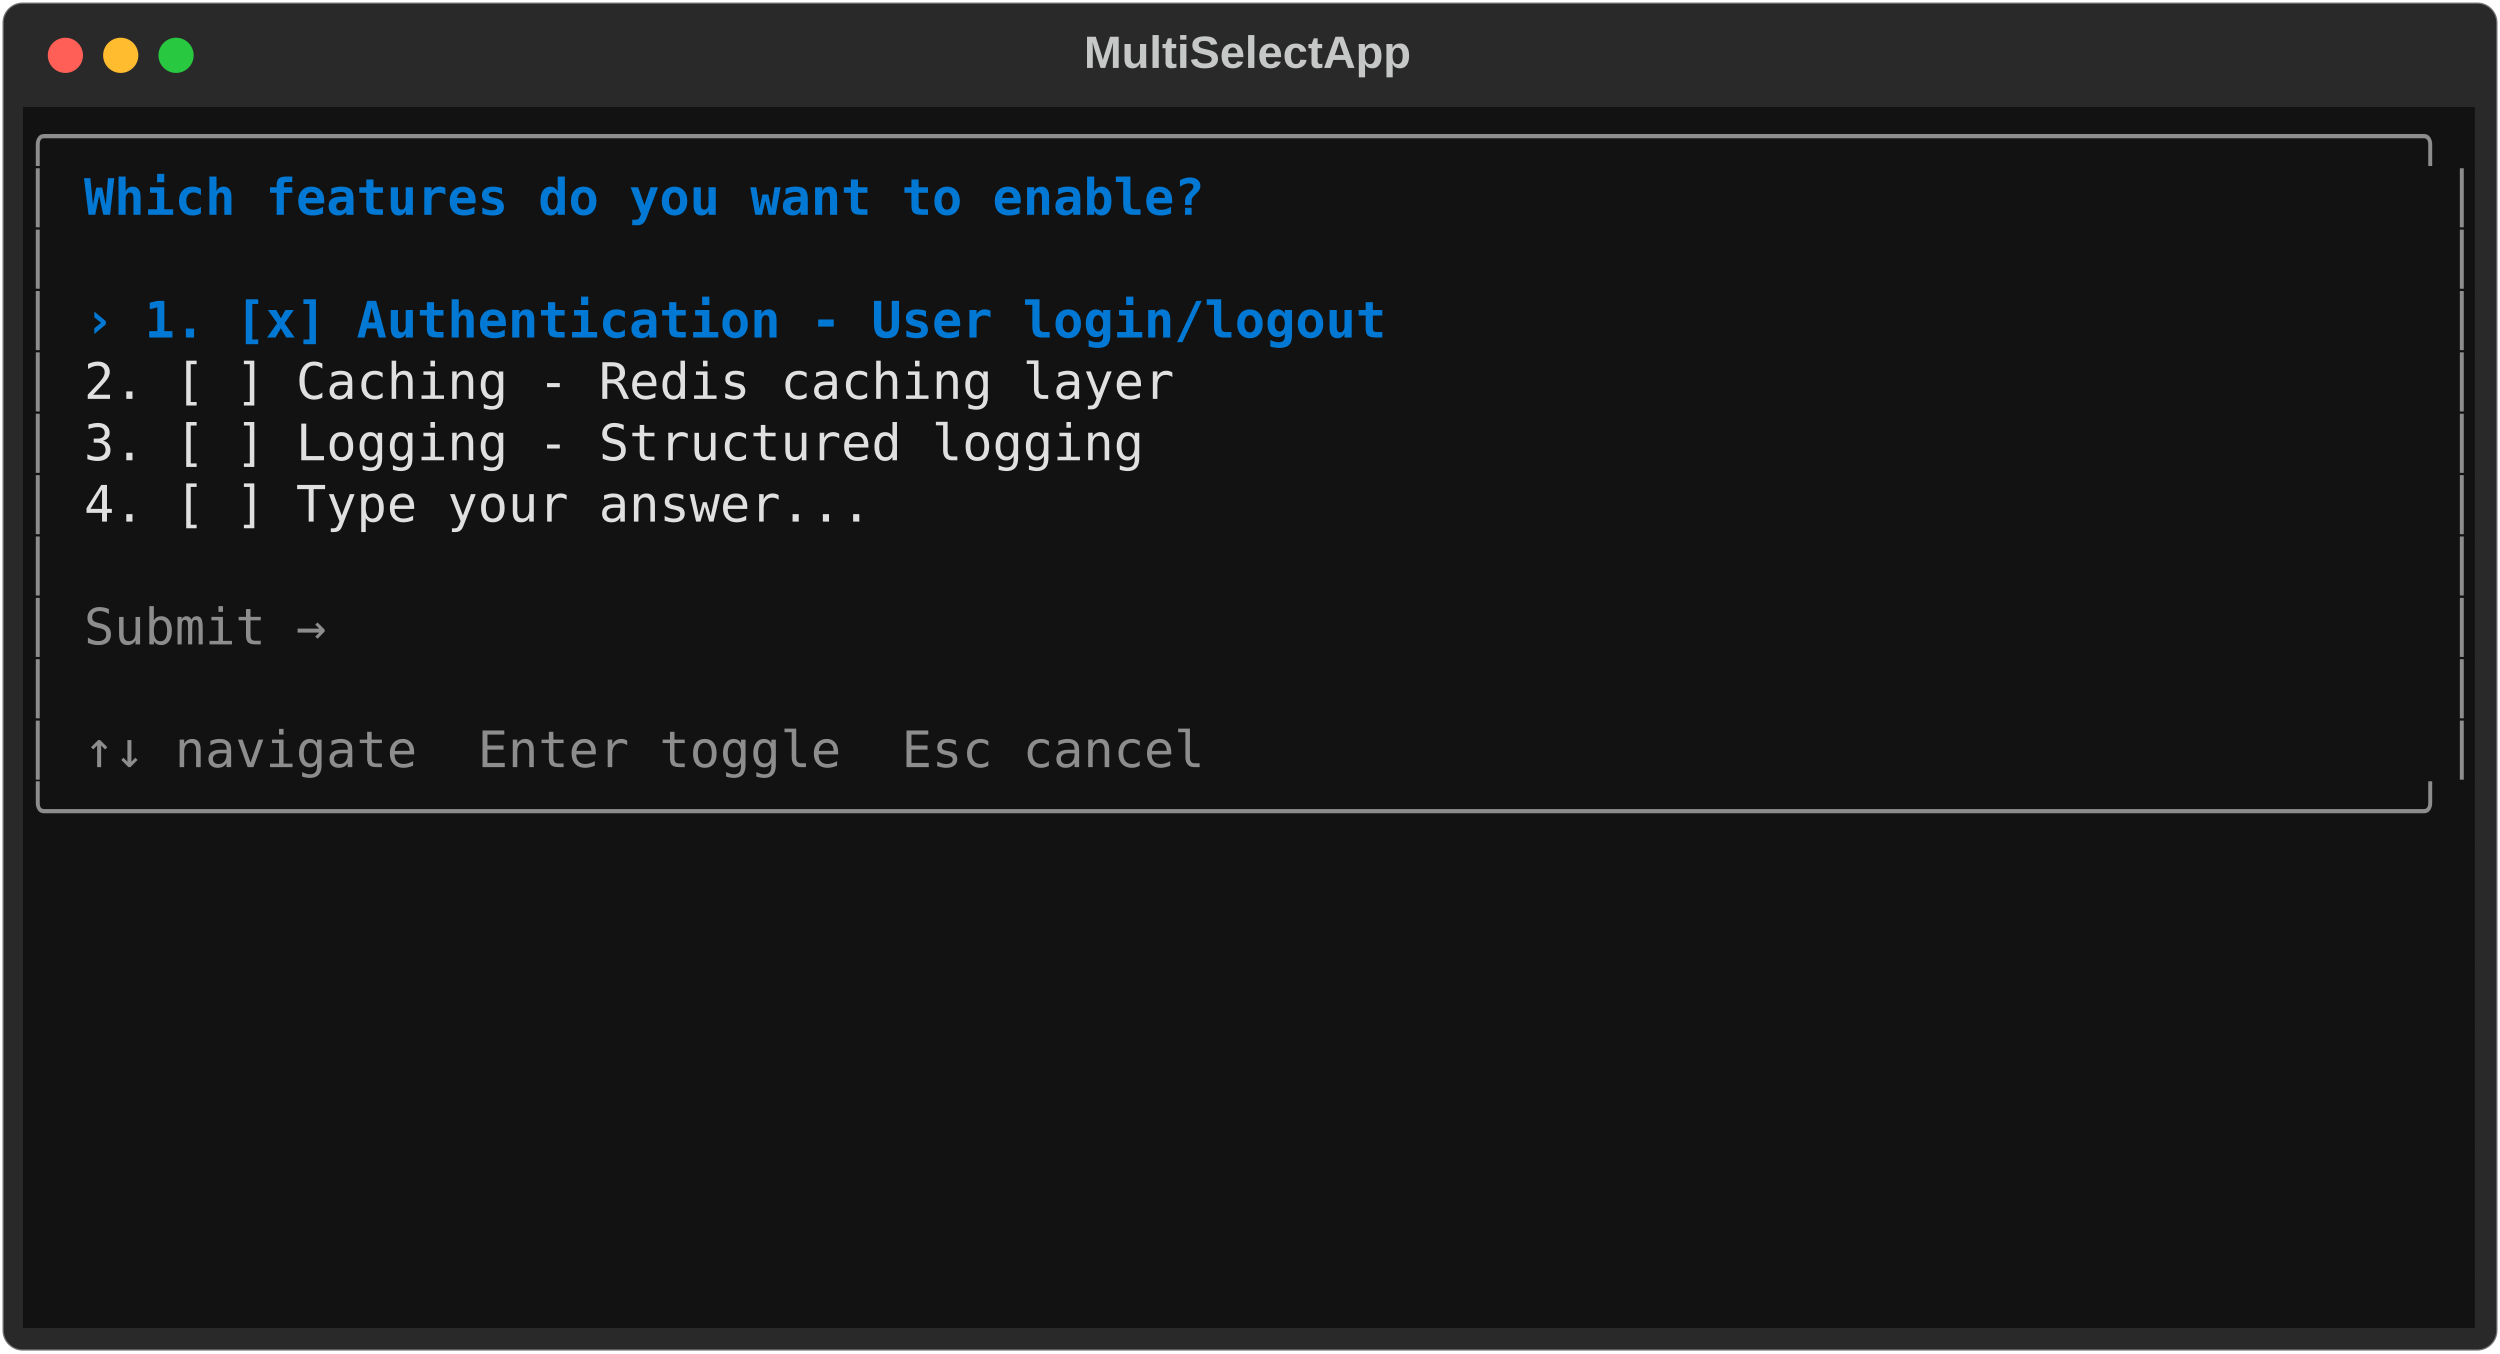
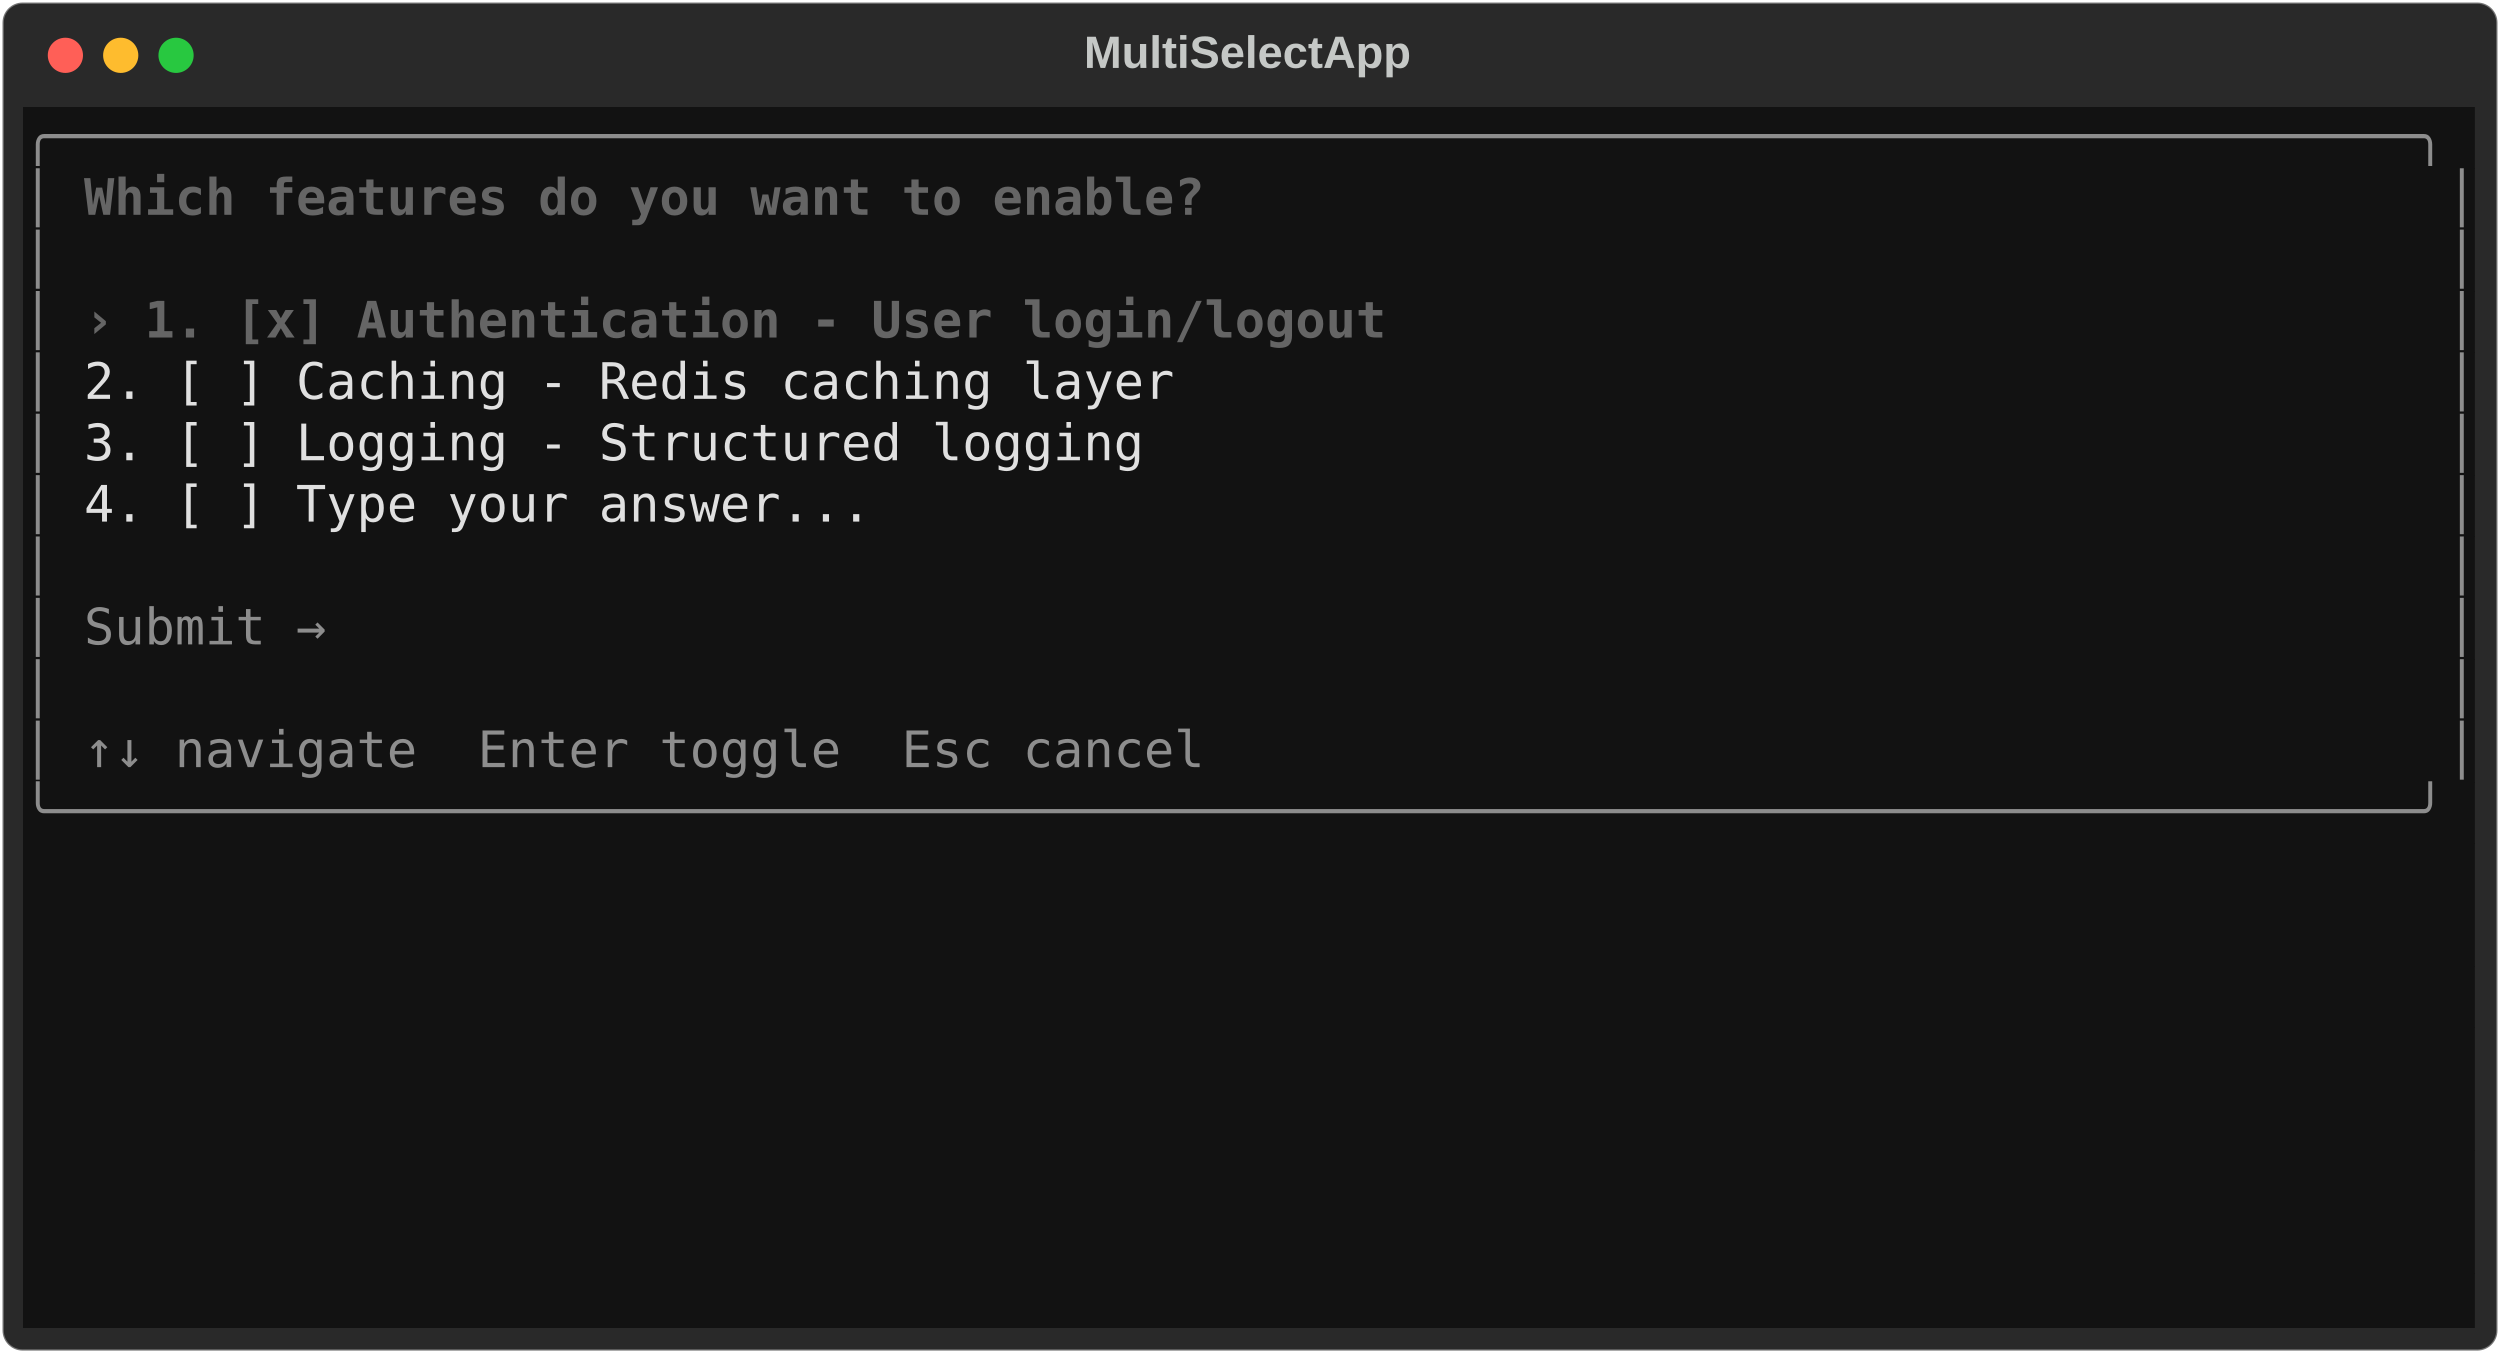
<svg xmlns="http://www.w3.org/2000/svg" class="rich-terminal" viewBox="0 0 994 538.0">
  <style>

    @font-face {
        font-family: "Fira Code";
        src: local("FiraCode-Regular"),
                url("https://cdnjs.cloudflare.com/ajax/libs/firacode/6.2.0/woff2/FiraCode-Regular.woff2") format("woff2"),
                url("https://cdnjs.cloudflare.com/ajax/libs/firacode/6.2.0/woff/FiraCode-Regular.woff") format("woff");
        font-style: normal;
        font-weight: 400;
    }
    @font-face {
        font-family: "Fira Code";
        src: local("FiraCode-Bold"),
                url("https://cdnjs.cloudflare.com/ajax/libs/firacode/6.2.0/woff2/FiraCode-Bold.woff2") format("woff2"),
                url("https://cdnjs.cloudflare.com/ajax/libs/firacode/6.2.0/woff/FiraCode-Bold.woff") format("woff");
        font-style: bold;
        font-weight: 700;
    }

    .terminal-matrix {
        font-family: Fira Code, monospace;
        font-size: 20px;
        line-height: 24.4px;
        font-variant-east-asian: full-width;
    }

    .terminal-title {
        font-size: 18px;
        font-weight: bold;
        font-family: arial;
    }

    .terminal-r1 { fill: #8d8d8d }
.terminal-r2 { fill: #c5c8c6 }
- .terminal-r3 { fill: #0178d4;font-weight: bold }
+ .terminal-r3 { fill: #656565;font-weight: bold }
.terminal-r4 { fill: #e0e0e0 }
    </style>
  <defs>
    <clipPath id="terminal-clip-terminal">
      <rect x="0" y="0" width="975.0" height="487.0" />
    </clipPath>
    <clipPath id="terminal-line-0">
      <rect x="0" y="1.5" width="976" height="24.65" />
    </clipPath>
    <clipPath id="terminal-line-1">
      <rect x="0" y="25.9" width="976" height="24.65" />
    </clipPath>
    <clipPath id="terminal-line-2">
      <rect x="0" y="50.3" width="976" height="24.65" />
    </clipPath>
    <clipPath id="terminal-line-3">
      <rect x="0" y="74.7" width="976" height="24.65" />
    </clipPath>
    <clipPath id="terminal-line-4">
      <rect x="0" y="99.1" width="976" height="24.65" />
    </clipPath>
    <clipPath id="terminal-line-5">
      <rect x="0" y="123.5" width="976" height="24.65" />
    </clipPath>
    <clipPath id="terminal-line-6">
      <rect x="0" y="147.9" width="976" height="24.65" />
    </clipPath>
    <clipPath id="terminal-line-7">
      <rect x="0" y="172.3" width="976" height="24.65" />
    </clipPath>
    <clipPath id="terminal-line-8">
      <rect x="0" y="196.7" width="976" height="24.65" />
    </clipPath>
    <clipPath id="terminal-line-9">
      <rect x="0" y="221.1" width="976" height="24.65" />
    </clipPath>
    <clipPath id="terminal-line-10">
      <rect x="0" y="245.5" width="976" height="24.65" />
    </clipPath>
    <clipPath id="terminal-line-11">
      <rect x="0" y="269.9" width="976" height="24.65" />
    </clipPath>
    <clipPath id="terminal-line-12">
      <rect x="0" y="294.3" width="976" height="24.65" />
    </clipPath>
    <clipPath id="terminal-line-13">
      <rect x="0" y="318.7" width="976" height="24.65" />
    </clipPath>
    <clipPath id="terminal-line-14">
      <rect x="0" y="343.1" width="976" height="24.65" />
    </clipPath>
    <clipPath id="terminal-line-15">
      <rect x="0" y="367.5" width="976" height="24.65" />
    </clipPath>
    <clipPath id="terminal-line-16">
      <rect x="0" y="391.9" width="976" height="24.65" />
    </clipPath>
    <clipPath id="terminal-line-17">
      <rect x="0" y="416.3" width="976" height="24.65" />
    </clipPath>
    <clipPath id="terminal-line-18">
      <rect x="0" y="440.7" width="976" height="24.65" />
    </clipPath>
  </defs>
  <rect fill="#292929" stroke="rgba(255,255,255,0.35)" stroke-width="1" x="1" y="1" width="992" height="536" rx="8" />
  <text class="terminal-title" fill="#c5c8c6" text-anchor="middle" x="496" y="27">MultiSelectApp</text>
  <g transform="translate(26,22)">
    <circle cx="0" cy="0" r="7" fill="#ff5f57" />
    <circle cx="22" cy="0" r="7" fill="#febc2e" />
    <circle cx="44" cy="0" r="7" fill="#28c840" />
  </g>
  <g transform="translate(9, 41)" clip-path="url(#terminal-clip-terminal)">
    <rect fill="#121212" x="0" y="1.5" width="976" height="24.65" shape-rendering="crispEdges" />
    <rect fill="#121212" x="0" y="25.9" width="12.2" height="24.65" shape-rendering="crispEdges" />
    <rect fill="#121212" x="12.2" y="25.9" width="12.2" height="24.65" shape-rendering="crispEdges" />
    <rect fill="#121212" x="24.4" y="25.9" width="451.4" height="24.65" shape-rendering="crispEdges" />
    <rect fill="#121212" x="475.8" y="25.9" width="488" height="24.65" shape-rendering="crispEdges" />
    <rect fill="#121212" x="963.8" y="25.9" width="12.2" height="24.65" shape-rendering="crispEdges" />
    <rect fill="#121212" x="0" y="50.3" width="12.2" height="24.65" shape-rendering="crispEdges" />
    <rect fill="#121212" x="12.2" y="50.3" width="951.6" height="24.65" shape-rendering="crispEdges" />
    <rect fill="#121212" x="963.8" y="50.3" width="12.2" height="24.65" shape-rendering="crispEdges" />
    <rect fill="#121212" x="0" y="74.7" width="12.2" height="24.65" shape-rendering="crispEdges" />
    <rect fill="#121212" x="12.2" y="74.7" width="12.2" height="24.65" shape-rendering="crispEdges" />
    <rect fill="#121212" x="24.4" y="74.7" width="524.6" height="24.65" shape-rendering="crispEdges" />
    <rect fill="#121212" x="549" y="74.7" width="414.8" height="24.65" shape-rendering="crispEdges" />
    <rect fill="#121212" x="963.8" y="74.7" width="12.2" height="24.65" shape-rendering="crispEdges" />
    <rect fill="#121212" x="0" y="99.1" width="12.2" height="24.65" shape-rendering="crispEdges" />
    <rect fill="#121212" x="12.2" y="99.1" width="12.2" height="24.65" shape-rendering="crispEdges" />
    <rect fill="#121212" x="24.4" y="99.1" width="463.6" height="24.65" shape-rendering="crispEdges" />
    <rect fill="#121212" x="488" y="99.1" width="475.8" height="24.65" shape-rendering="crispEdges" />
    <rect fill="#121212" x="963.8" y="99.1" width="12.2" height="24.65" shape-rendering="crispEdges" />
    <rect fill="#121212" x="0" y="123.5" width="12.2" height="24.65" shape-rendering="crispEdges" />
    <rect fill="#121212" x="12.2" y="123.5" width="12.2" height="24.65" shape-rendering="crispEdges" />
    <rect fill="#121212" x="24.4" y="123.5" width="451.4" height="24.65" shape-rendering="crispEdges" />
    <rect fill="#121212" x="475.8" y="123.5" width="488" height="24.65" shape-rendering="crispEdges" />
    <rect fill="#121212" x="963.8" y="123.5" width="12.2" height="24.65" shape-rendering="crispEdges" />
    <rect fill="#121212" x="0" y="147.9" width="12.2" height="24.65" shape-rendering="crispEdges" />
    <rect fill="#121212" x="12.2" y="147.9" width="12.2" height="24.65" shape-rendering="crispEdges" />
    <rect fill="#121212" x="24.4" y="147.9" width="341.6" height="24.65" shape-rendering="crispEdges" />
    <rect fill="#121212" x="366" y="147.9" width="597.8" height="24.65" shape-rendering="crispEdges" />
    <rect fill="#121212" x="963.8" y="147.9" width="12.2" height="24.65" shape-rendering="crispEdges" />
    <rect fill="#121212" x="0" y="172.3" width="12.2" height="24.65" shape-rendering="crispEdges" />
    <rect fill="#121212" x="12.2" y="172.3" width="951.6" height="24.65" shape-rendering="crispEdges" />
    <rect fill="#121212" x="963.8" y="172.3" width="12.2" height="24.65" shape-rendering="crispEdges" />
    <rect fill="#121212" x="0" y="196.7" width="12.2" height="24.65" shape-rendering="crispEdges" />
    <rect fill="#121212" x="12.2" y="196.7" width="12.2" height="24.65" shape-rendering="crispEdges" />
    <rect fill="#121212" x="24.4" y="196.7" width="158.6" height="24.65" shape-rendering="crispEdges" />
    <rect fill="#121212" x="183" y="196.7" width="780.8" height="24.65" shape-rendering="crispEdges" />
    <rect fill="#121212" x="963.8" y="196.7" width="12.2" height="24.65" shape-rendering="crispEdges" />
    <rect fill="#121212" x="0" y="221.1" width="12.2" height="24.65" shape-rendering="crispEdges" />
    <rect fill="#121212" x="12.2" y="221.1" width="951.6" height="24.65" shape-rendering="crispEdges" />
    <rect fill="#121212" x="963.8" y="221.1" width="12.2" height="24.65" shape-rendering="crispEdges" />
    <rect fill="#121212" x="0" y="245.5" width="12.2" height="24.65" shape-rendering="crispEdges" />
    <rect fill="#121212" x="12.2" y="245.5" width="12.2" height="24.65" shape-rendering="crispEdges" />
    <rect fill="#121212" x="24.4" y="245.5" width="451.4" height="24.65" shape-rendering="crispEdges" />
    <rect fill="#121212" x="475.8" y="245.5" width="488" height="24.65" shape-rendering="crispEdges" />
    <rect fill="#121212" x="963.8" y="245.5" width="12.2" height="24.65" shape-rendering="crispEdges" />
    <rect fill="#121212" x="0" y="269.9" width="976" height="24.65" shape-rendering="crispEdges" />
    <rect fill="#121212" x="0" y="294.3" width="976" height="24.65" shape-rendering="crispEdges" />
    <rect fill="#121212" x="0" y="318.7" width="976" height="24.65" shape-rendering="crispEdges" />
    <rect fill="#121212" x="0" y="343.1" width="976" height="24.65" shape-rendering="crispEdges" />
    <rect fill="#121212" x="0" y="367.5" width="976" height="24.65" shape-rendering="crispEdges" />
    <rect fill="#121212" x="0" y="391.9" width="976" height="24.65" shape-rendering="crispEdges" />
    <rect fill="#121212" x="0" y="416.3" width="976" height="24.65" shape-rendering="crispEdges" />
    <rect fill="#121212" x="0" y="440.7" width="976" height="24.65" shape-rendering="crispEdges" />
    <rect fill="#121212" x="0" y="465.1" width="976" height="24.65" shape-rendering="crispEdges" />
    <g class="terminal-matrix">
      <text class="terminal-r1" x="0" y="20" textLength="976" clip-path="url(#terminal-line-0)">╭──────────────────────────────────────────────────────────────────────────────╮</text>
      <text class="terminal-r2" x="976" y="20" textLength="12.2" clip-path="url(#terminal-line-0)">
</text>
      <text class="terminal-r1" x="0" y="44.4" textLength="12.2" clip-path="url(#terminal-line-1)">│</text>
      <text class="terminal-r3" x="24.4" y="44.4" textLength="451.4" clip-path="url(#terminal-line-1)">Which features do you want to enable?</text>
      <text class="terminal-r1" x="963.8" y="44.4" textLength="12.2" clip-path="url(#terminal-line-1)">│</text>
      <text class="terminal-r2" x="976" y="44.4" textLength="12.2" clip-path="url(#terminal-line-1)">
</text>
      <text class="terminal-r1" x="0" y="68.8" textLength="12.2" clip-path="url(#terminal-line-2)">│</text>
      <text class="terminal-r1" x="963.8" y="68.8" textLength="12.2" clip-path="url(#terminal-line-2)">│</text>
      <text class="terminal-r2" x="976" y="68.8" textLength="12.2" clip-path="url(#terminal-line-2)">
</text>
      <text class="terminal-r1" x="0" y="93.2" textLength="12.2" clip-path="url(#terminal-line-3)">│</text>
      <text class="terminal-r3" x="24.4" y="93.2" textLength="524.6" clip-path="url(#terminal-line-3)">› 1. [x] Authentication - User login/logout</text>
      <text class="terminal-r1" x="963.8" y="93.2" textLength="12.2" clip-path="url(#terminal-line-3)">│</text>
      <text class="terminal-r2" x="976" y="93.2" textLength="12.2" clip-path="url(#terminal-line-3)">
</text>
      <text class="terminal-r1" x="0" y="117.6" textLength="12.2" clip-path="url(#terminal-line-4)">│</text>
      <text class="terminal-r4" x="24.4" y="117.6" textLength="463.6" clip-path="url(#terminal-line-4)">  2. [ ] Caching - Redis caching layer</text>
      <text class="terminal-r1" x="963.8" y="117.6" textLength="12.2" clip-path="url(#terminal-line-4)">│</text>
      <text class="terminal-r2" x="976" y="117.6" textLength="12.2" clip-path="url(#terminal-line-4)">
</text>
      <text class="terminal-r1" x="0" y="142" textLength="12.2" clip-path="url(#terminal-line-5)">│</text>
      <text class="terminal-r4" x="24.4" y="142" textLength="451.4" clip-path="url(#terminal-line-5)">  3. [ ] Logging - Structured logging</text>
      <text class="terminal-r1" x="963.8" y="142" textLength="12.2" clip-path="url(#terminal-line-5)">│</text>
      <text class="terminal-r2" x="976" y="142" textLength="12.2" clip-path="url(#terminal-line-5)">
</text>
      <text class="terminal-r1" x="0" y="166.4" textLength="12.2" clip-path="url(#terminal-line-6)">│</text>
      <text class="terminal-r4" x="24.4" y="166.4" textLength="341.6" clip-path="url(#terminal-line-6)">  4. [ ] Type your answer...</text>
      <text class="terminal-r1" x="963.8" y="166.4" textLength="12.2" clip-path="url(#terminal-line-6)">│</text>
      <text class="terminal-r2" x="976" y="166.4" textLength="12.2" clip-path="url(#terminal-line-6)">
</text>
      <text class="terminal-r1" x="0" y="190.8" textLength="12.2" clip-path="url(#terminal-line-7)">│</text>
      <text class="terminal-r1" x="963.8" y="190.8" textLength="12.2" clip-path="url(#terminal-line-7)">│</text>
      <text class="terminal-r2" x="976" y="190.8" textLength="12.2" clip-path="url(#terminal-line-7)">
</text>
      <text class="terminal-r1" x="0" y="215.2" textLength="12.2" clip-path="url(#terminal-line-8)">│</text>
      <text class="terminal-r1" x="24.4" y="215.2" textLength="158.6" clip-path="url(#terminal-line-8)">     Submit →</text>
      <text class="terminal-r1" x="963.8" y="215.2" textLength="12.2" clip-path="url(#terminal-line-8)">│</text>
      <text class="terminal-r2" x="976" y="215.2" textLength="12.2" clip-path="url(#terminal-line-8)">
</text>
      <text class="terminal-r1" x="0" y="239.6" textLength="12.2" clip-path="url(#terminal-line-9)">│</text>
      <text class="terminal-r1" x="963.8" y="239.6" textLength="12.2" clip-path="url(#terminal-line-9)">│</text>
      <text class="terminal-r2" x="976" y="239.6" textLength="12.2" clip-path="url(#terminal-line-9)">
</text>
      <text class="terminal-r1" x="0" y="264" textLength="12.2" clip-path="url(#terminal-line-10)">│</text>
      <text class="terminal-r1" x="24.4" y="264" textLength="451.4" clip-path="url(#terminal-line-10)">↑↓ navigate  Enter toggle  Esc cancel</text>
      <text class="terminal-r1" x="963.8" y="264" textLength="12.2" clip-path="url(#terminal-line-10)">│</text>
      <text class="terminal-r2" x="976" y="264" textLength="12.2" clip-path="url(#terminal-line-10)">
</text>
      <text class="terminal-r1" x="0" y="288.4" textLength="976" clip-path="url(#terminal-line-11)">╰──────────────────────────────────────────────────────────────────────────────╯</text>
      <text class="terminal-r2" x="976" y="288.4" textLength="12.2" clip-path="url(#terminal-line-11)">
</text>
      <text class="terminal-r2" x="976" y="312.8" textLength="12.2" clip-path="url(#terminal-line-12)">
</text>
      <text class="terminal-r2" x="976" y="337.2" textLength="12.2" clip-path="url(#terminal-line-13)">
</text>
      <text class="terminal-r2" x="976" y="361.6" textLength="12.2" clip-path="url(#terminal-line-14)">
</text>
      <text class="terminal-r2" x="976" y="386" textLength="12.2" clip-path="url(#terminal-line-15)">
</text>
      <text class="terminal-r2" x="976" y="410.4" textLength="12.2" clip-path="url(#terminal-line-16)">
</text>
      <text class="terminal-r2" x="976" y="434.8" textLength="12.2" clip-path="url(#terminal-line-17)">
</text>
      <text class="terminal-r2" x="976" y="459.2" textLength="12.2" clip-path="url(#terminal-line-18)">
</text>
    </g>
  </g>
</svg>
